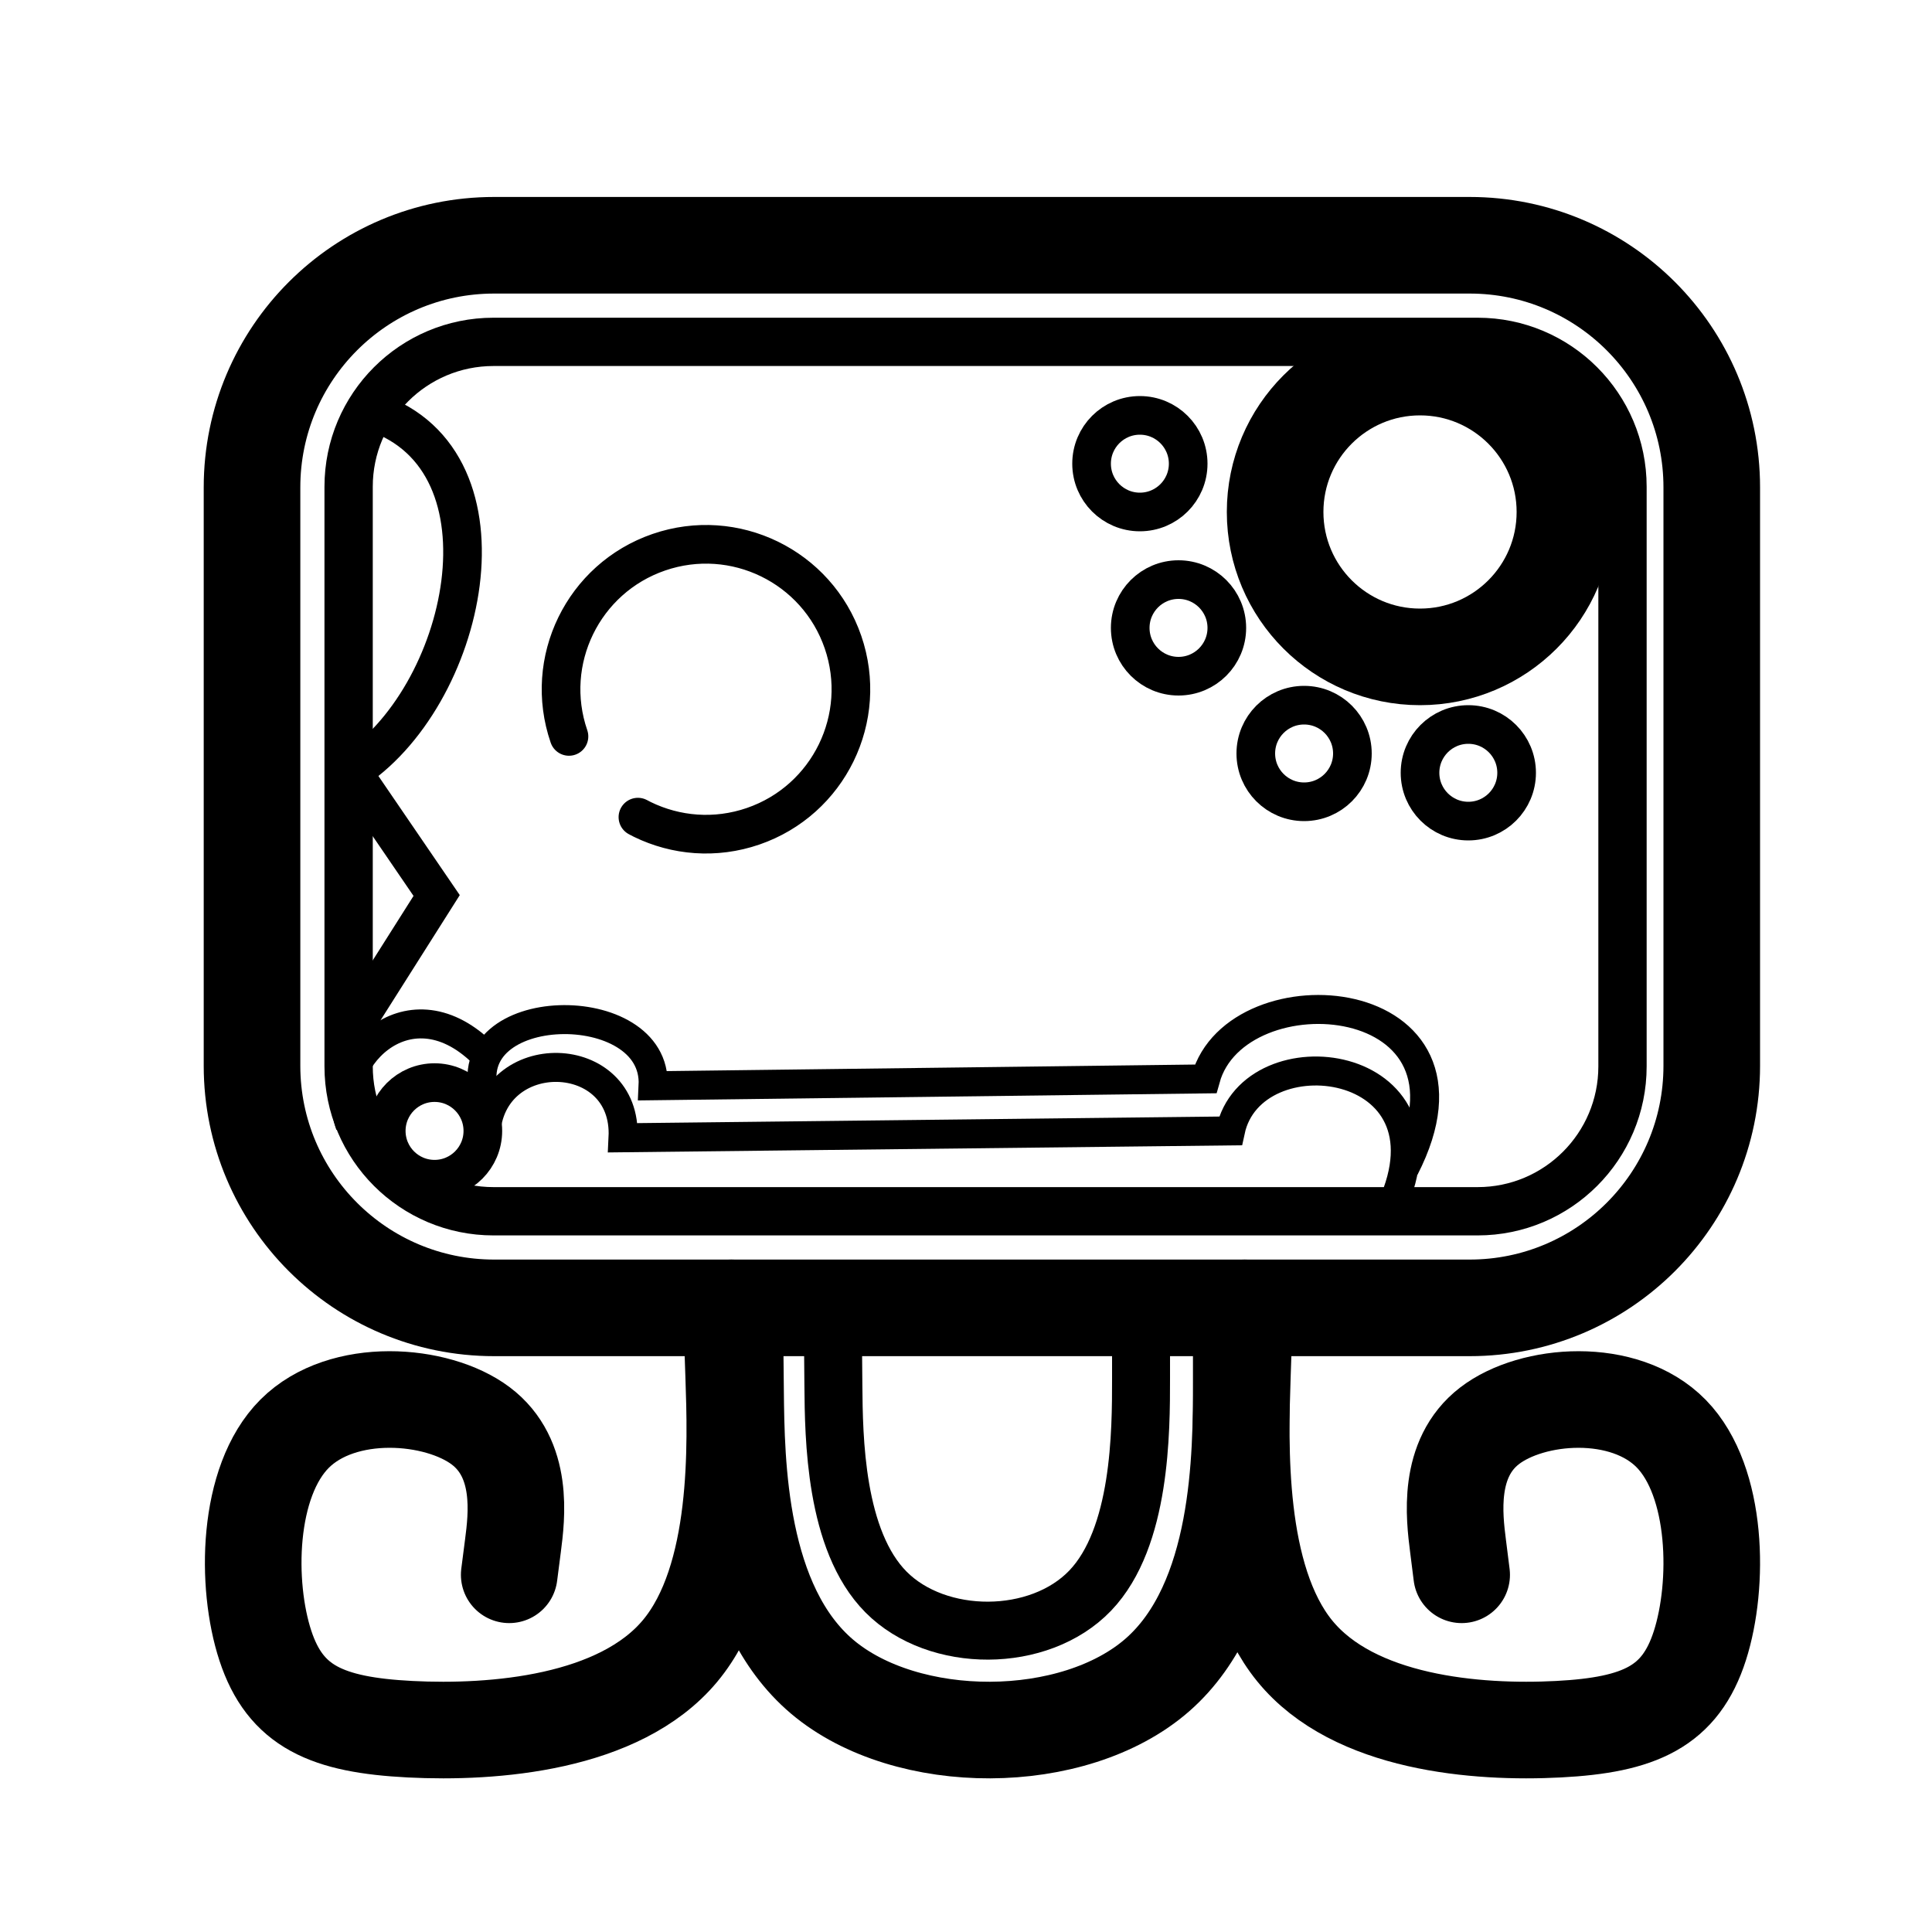
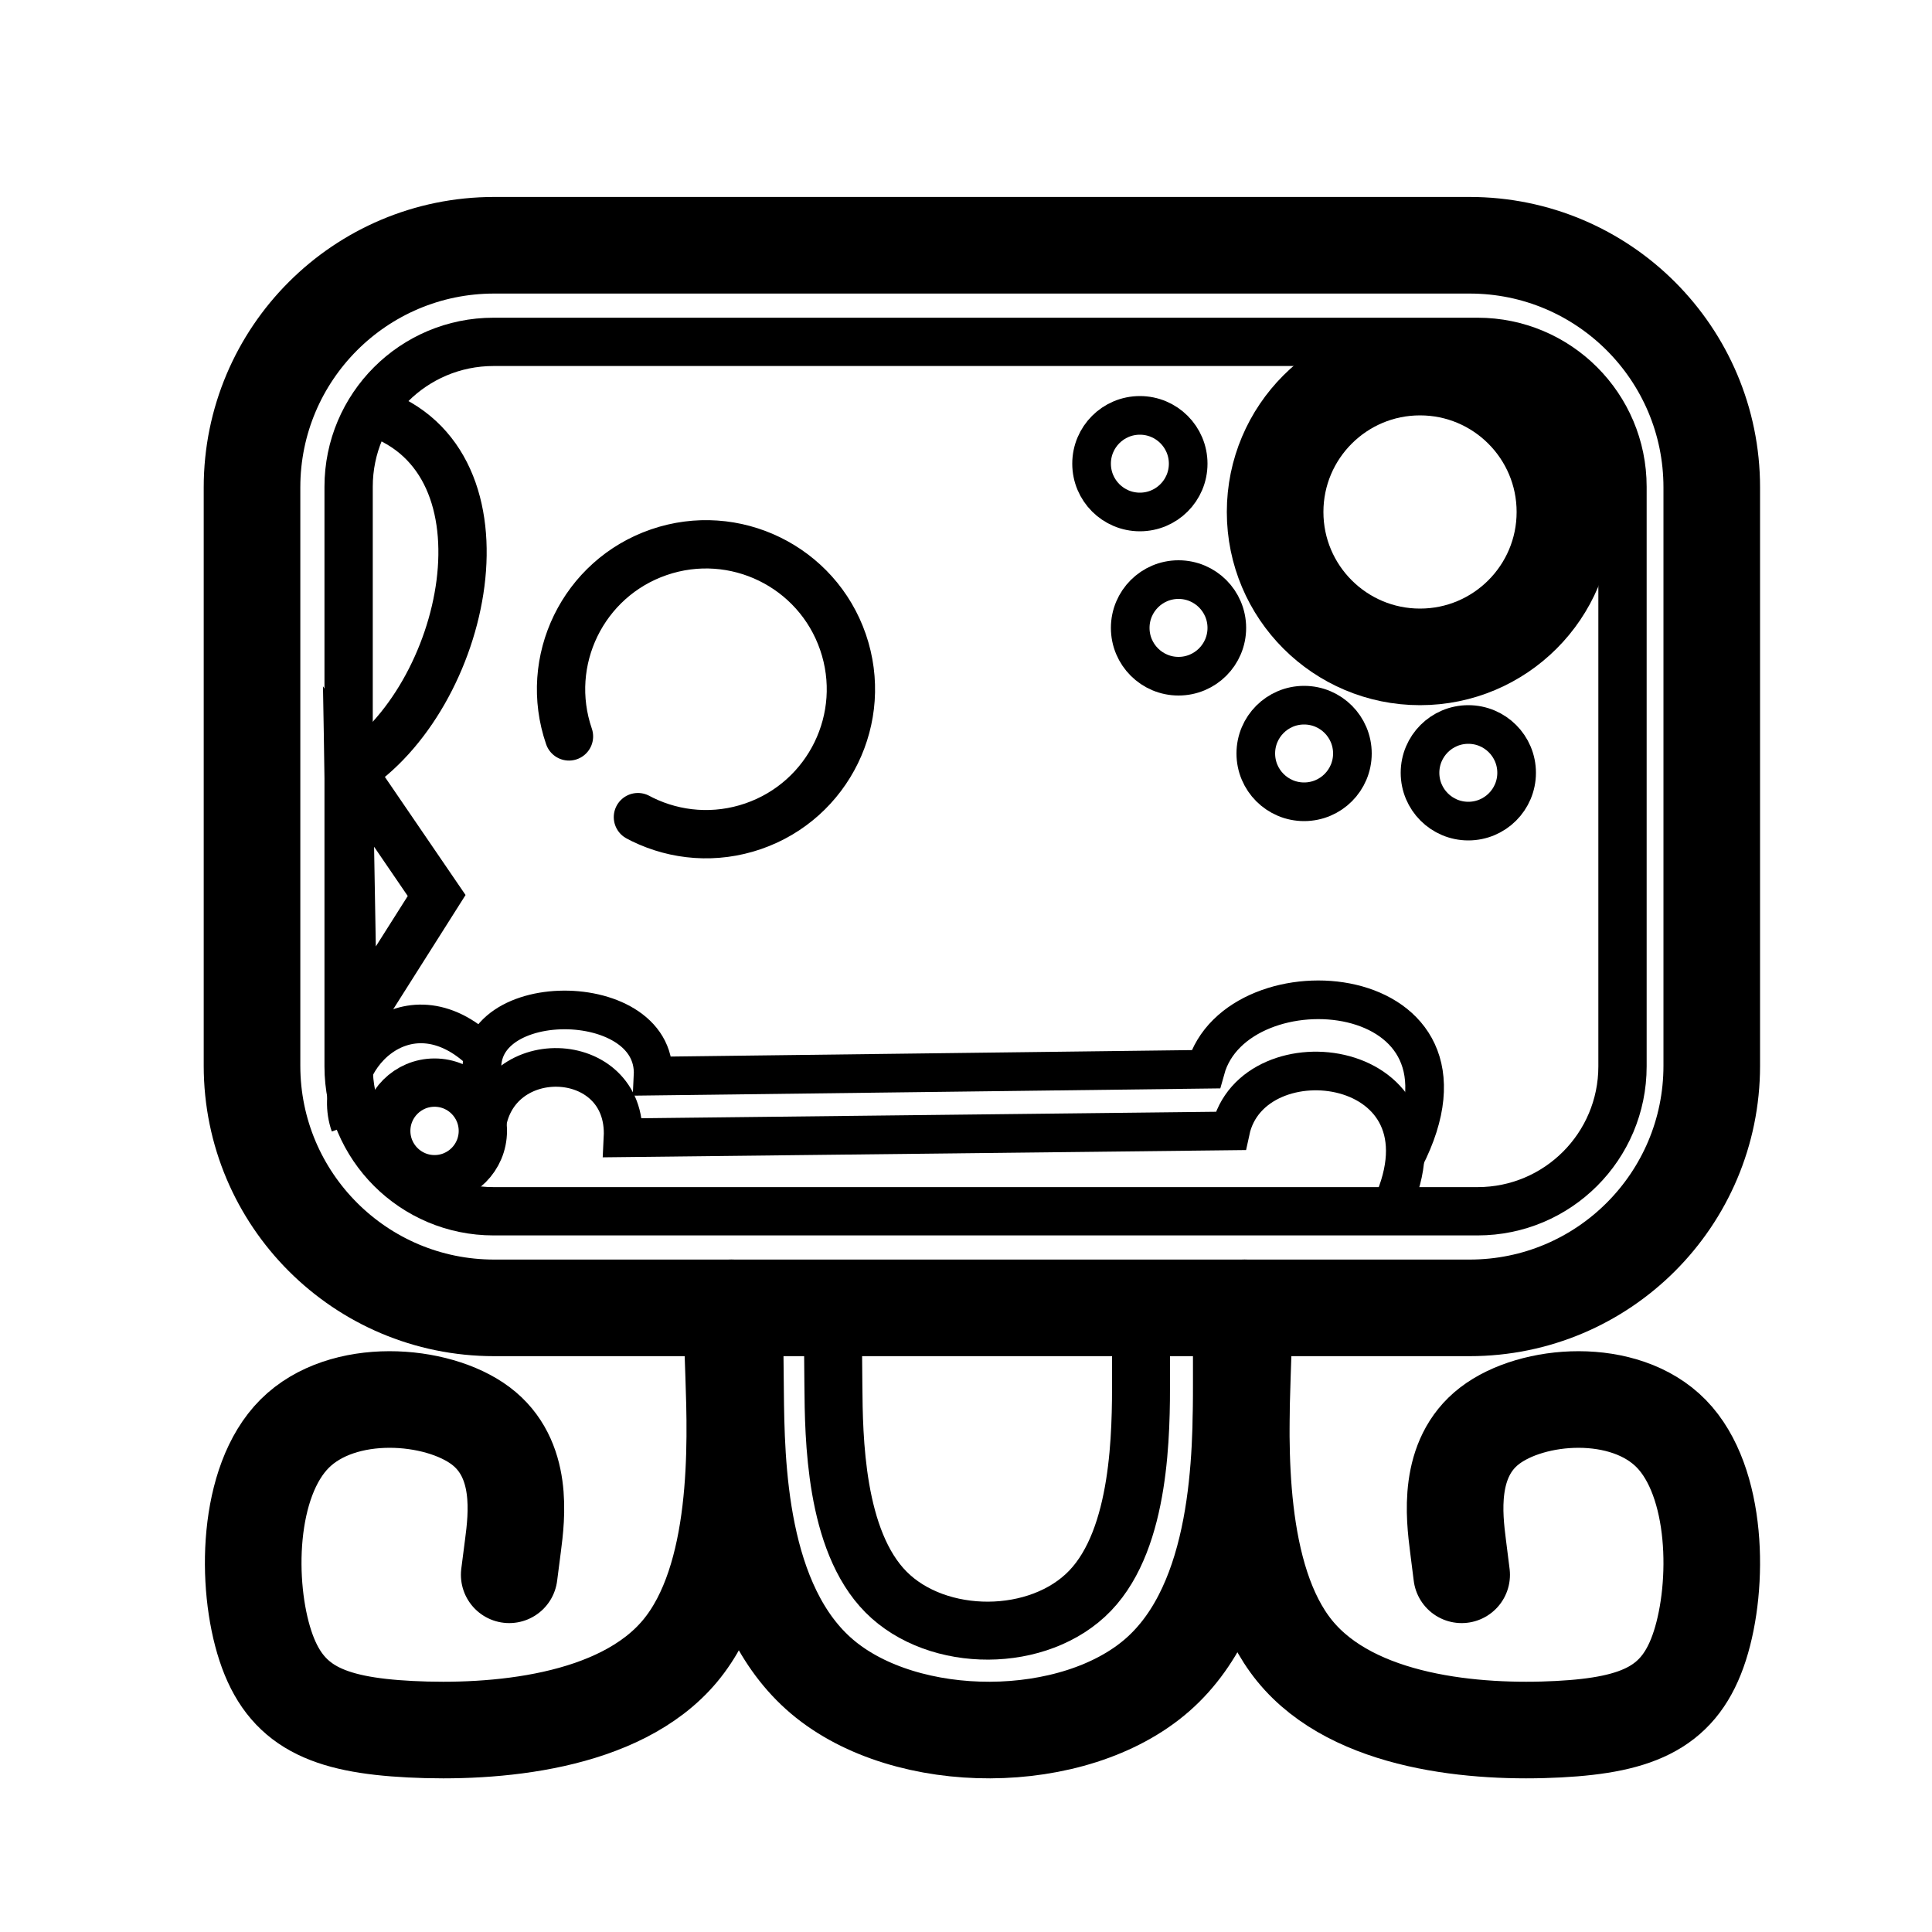
<svg xmlns="http://www.w3.org/2000/svg" xmlns:ns1="https://boxy-svg.com" viewBox="0 0 200 200">
  <circle r="15" cx="147" cy="53" fill="none" stroke-width="10" stroke="black" />
  <circle r="5" cx="118" cy="48" fill="none" stroke="black" style="stroke-width: 4px;" />
  <circle r="5" cx="122" cy="65" fill="none" stroke="black" style="stroke-width: 4px;" />
  <circle r="5" cx="135" cy="78" fill="none" stroke="black" style="stroke-width: 4px;" />
  <circle r="5" cx="152" cy="80" fill="none" stroke="black" style="stroke-width: 4px;" />
-   <path style="stroke: rgb(0, 0, 0); fill: none; stroke-width: 4px;" d="M 38.721 42.668 C 53.779 47.742 48.359 72.375 36.234 79.968" />
-   <circle r="5" cx="44.984" cy="117.071" fill="none" stroke="black" style="stroke-width: 4px;" />
-   <path style="stroke: rgb(0, 0, 0); fill: none; stroke-width: 3px;" d="M 50.286 117.427 C 50.76 107.954 64.97 108.309 64.496 117.782 L 127.373 117.072 C 129.595 106.702 151.099 109.354 144.07 124.887" />
-   <path style="stroke: rgb(0, 0, 0); fill: none; stroke-width: 3px;" d="M 50.199 113.463 C 47.121 103.28 68.081 102.924 67.607 112.397 L 124.8 111.688 C 128.019 100.071 155.063 102.105 145.405 120.924" />
-   <circle r="15" cx="75.925" cy="62.825" fill="none" stroke="black" style="stroke-width: 4px; stroke-dashoffset: 11px; stroke-linecap: round; stroke-dasharray: 94;" transform="matrix(-0.945519, 0.325568, -0.325568, -0.945519, 165.3253, 106.0342)" />
-   <path d="M 36.802 52.886 L 50.312 61.774 L 23.292 61.774 L 36.802 52.886 Z" style="stroke: rgb(0, 0, 0); fill: none; stroke-width: 4px;" transform="matrix(0.017452, 0.999848, -0.999848, 0.017452, 97.43764, 54.98381)" ns1:shape="triangle 23.292 52.886 27.02 8.888 0.5 0 1@588e06ca" />
-   <path style="stroke: rgb(0, 0, 0); stroke-width: 3px; fill: none;" d="M 36.234 116.463 C 33.985 110.105 42.037 101.361 49.89 108.924" />
+   <path style="stroke: rgb(0, 0, 0); fill: none; stroke-width: 5px;" d="M 38.721 42.668 C 53.779 47.742 48.359 72.375 36.234 79.968" />
+   <circle r="5" cx="44.984" cy="117.071" fill="none" stroke="black" style="stroke-width: 5px;" />
+   <path style="stroke: rgb(0, 0, 0); fill: none; stroke-width: 4px;" d="M 50.286 117.427 C 50.76 107.954 64.97 108.309 64.496 117.782 L 127.373 117.072 C 129.595 106.702 151.099 109.354 144.07 124.887" />
+   <path style="stroke: rgb(0, 0, 0); fill: none; stroke-width: 4px;" d="M 50.199 112.463 C 47.121 102.28 68.081 101.924 67.607 111.397 L 124.8 110.688 C 128.019 99.071 155.063 101.105 145.405 119.924" />
+   <circle r="15" cx="75.925" cy="62.825" fill="none" stroke="black" style="stroke-dashoffset: 11px; stroke-linecap: round; stroke-dasharray: 94; stroke-width: 5px;" transform="matrix(-0.945519, 0.325568, -0.325568, -0.945519, 165.3253, 106.0342)" />
+   <path d="M 36.802 52.886 L 50.312 61.774 L 23.292 61.774 L 36.802 52.886 Z" style="stroke: rgb(0, 0, 0); fill: none; stroke-width: 5px;" transform="matrix(0.017452, 0.999848, -0.999848, 0.017452, 97.43764, 54.98381)" ns1:shape="triangle 23.292 52.886 27.02 8.888 0.5 0 1@588e06ca" />
+   <path style="stroke: rgb(0, 0, 0); fill: none; stroke-width: 4px;" d="M 36.234 116.463 C 33.985 110.105 42.037 101.361 49.89 108.924" />
  <g transform="matrix(1, 0, 0, 1, 1.088753, 0.389801)">
    <rect x="25" y="25" width="151.112" height="110" fill="none" stroke-width="10" stroke="black" rx="25.062" ry="25.062" style="" />
    <rect x="35" y="35" width="131.872" height="90" fill="none" stroke-width="5" stroke="black" rx="15" ry="15" style="" />
    <path style="stroke: rgb(0, 0, 0); fill: none; stroke-linecap: round; stroke-width: 10px;" d="M 51.624 162.632 L 52.012 159.624 C 52.399 156.615 53.175 150.598 48.669 147.21 C 44.162 143.822 34.375 143.062 29.412 148.025 C 24.45 152.987 24.313 163.671 26.382 169.968 C 28.451 176.265 32.725 178.176 41.372 178.618 C 50.02 179.059 63.039 178.033 69.309 170.518 C 75.58 163.004 75.1 149.002 74.861 142.001 L 74.621 135" ns1:d="M 51.624 162.632 U 53.95 144.581 U 24.587 142.303 U 24.176 174.355 U 37 180.086 U 76.059 177.006 U 74.621 135 1@bf31954c" />
    <path style="stroke: rgb(0, 0, 0); fill: none; stroke-linecap: round; stroke-width: 10px;" d="M 153.296 151.073 L 153.675 154.082 C 154.053 157.09 154.811 163.107 150.409 166.495 C 146.006 169.883 136.445 170.643 131.597 165.68 C 126.749 160.718 126.615 150.034 128.636 143.737 C 130.657 137.44 134.833 135.529 143.281 135.088 C 151.728 134.646 164.448 135.672 170.573 143.187 C 176.699 150.701 176.23 164.703 175.996 171.704 L 175.762 178.705" transform="matrix(-1, 0, 0, -1, 303.518, 313.7054)" ns1:d="M 153.296 151.073 U 155.568 169.124 U 126.883 171.402 U 126.481 139.35 U 139.009 133.619 U 177.167 136.699 U 175.762 178.705 1@e5dc63b0" />
    <path style="stroke: rgb(0, 0, 0); fill: none; stroke-width: 10px;" d="M 74.979 136.234 L 75.056 143.625 C 75.133 151.015 75.288 165.797 84.025 173.187 C 92.763 180.578 110.085 180.578 118.745 172.982 C 127.406 165.385 127.406 150.193 127.406 142.596 L 127.406 135" ns1:d="M 74.979 136.234 U 75.442 180.578 U 127.406 180.578 U 127.406 135 1@2d849bff" />
    <path style="stroke: rgb(0, 0, 0); fill: none; stroke-width: 6px;" d="M 85.136 137.692 L 85.183 143.038 C 85.23 148.385 85.323 159.077 90.639 164.424 C 95.955 169.77 106.494 169.77 111.763 164.275 C 117.032 158.78 117.032 147.789 117.032 142.294 L 117.032 136.799" ns1:d="M 85.136 137.692 U 85.417 169.77 U 117.032 169.77 U 117.032 136.799 1@85cdca78" />
  </g>
</svg>
